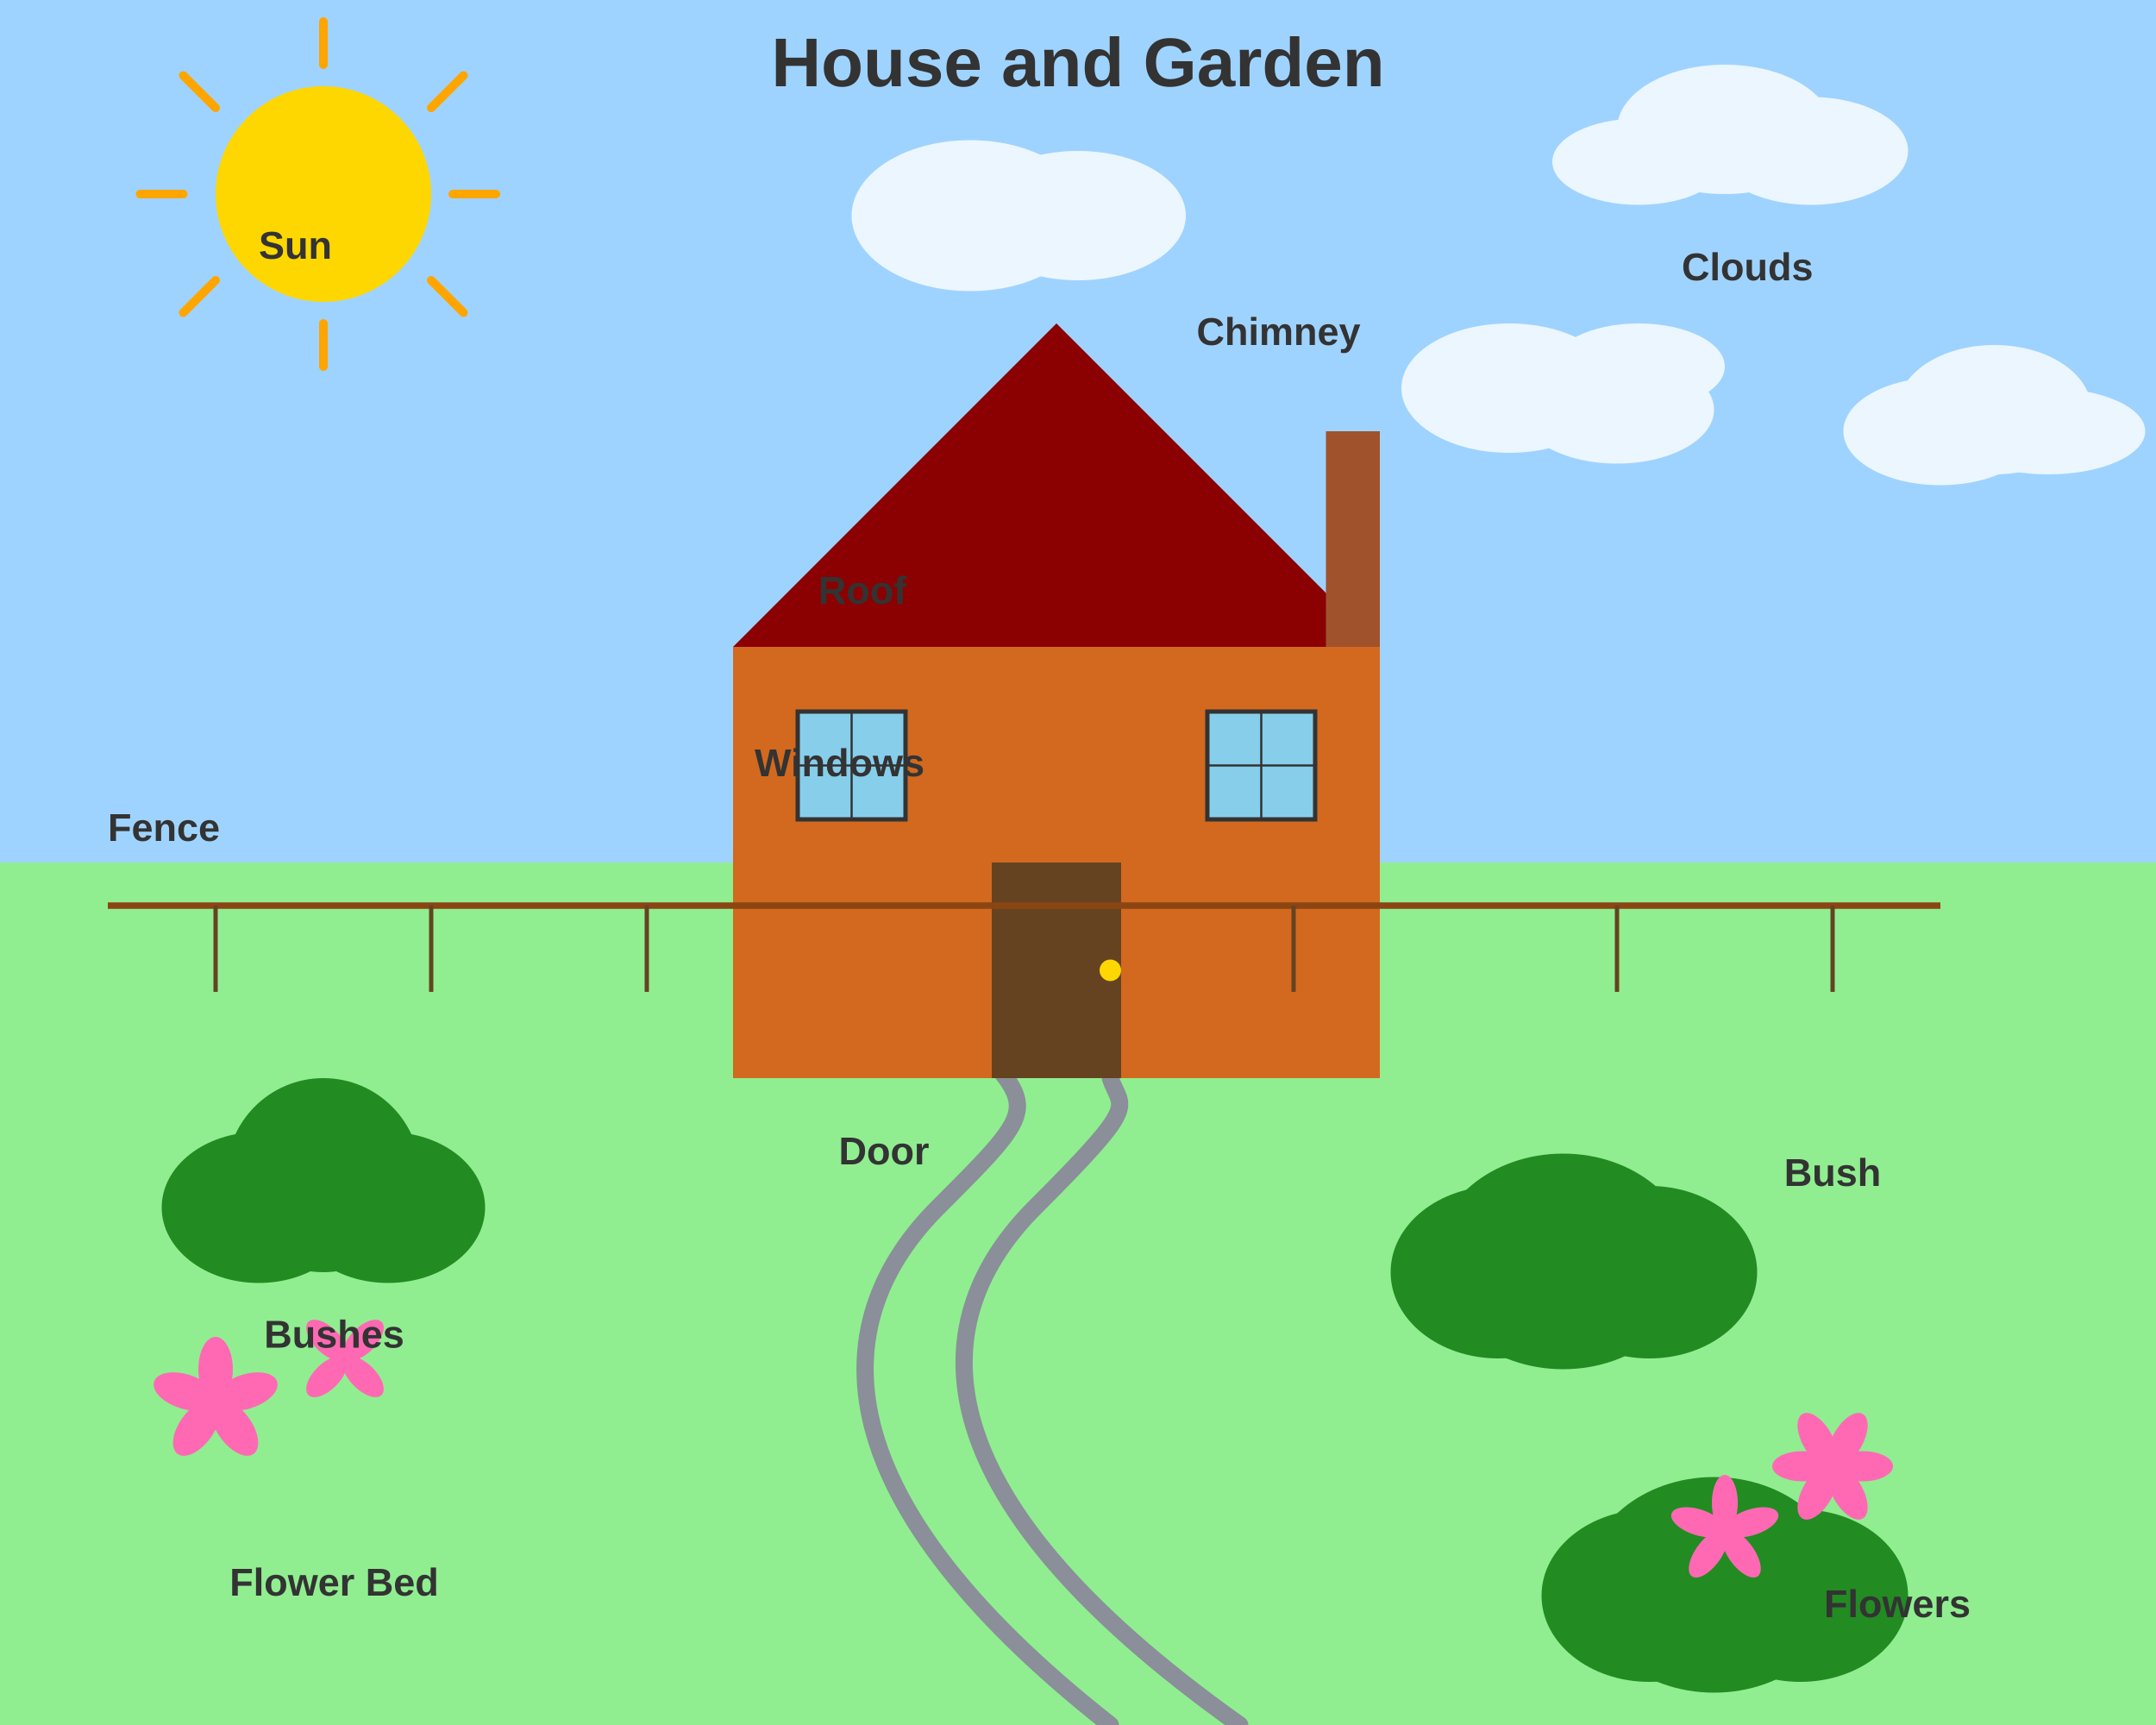
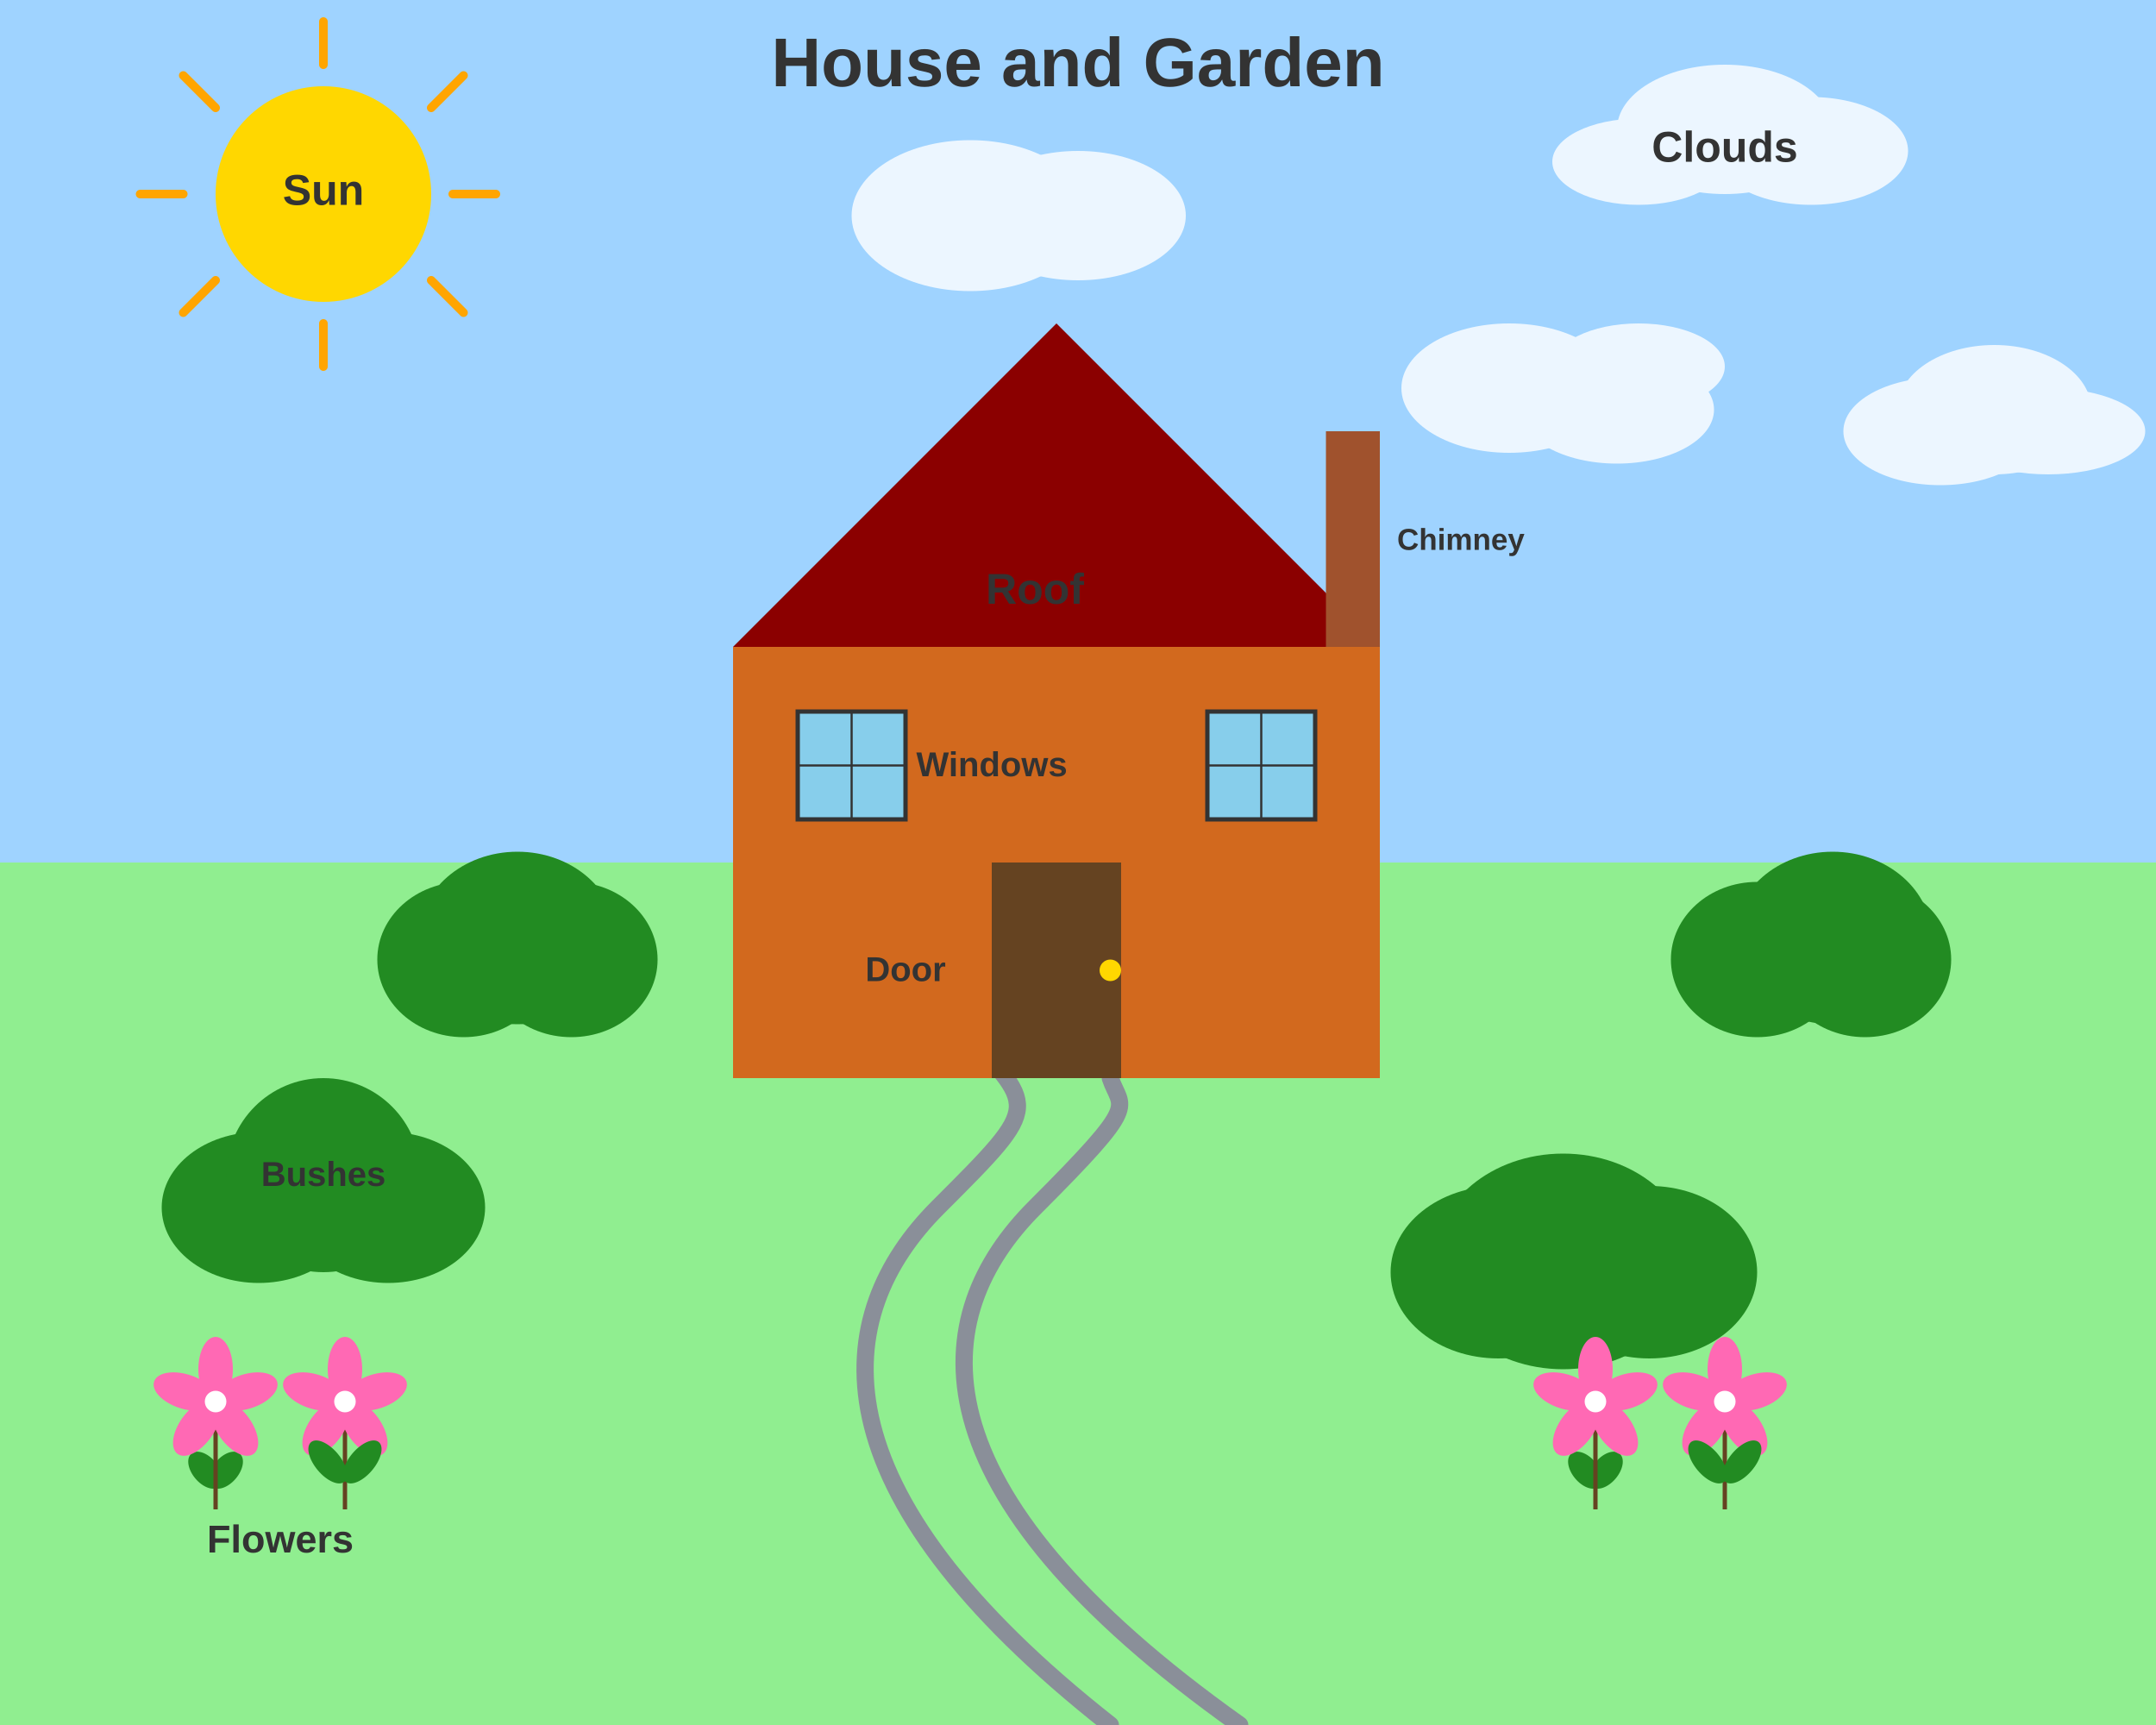
<svg xmlns="http://www.w3.org/2000/svg" viewBox="0 0 1000 800" width="1000" height="800">
  <defs>
    <style>
      /* BACKGROUNDS */
      .sky { fill: #9FD3FF; }
      .grass { fill: #90EE90; }
      
      /* FILL COLORS (reusable) */
      .gold { fill: #FFD700; }
      .dark-orange { fill: #D2691E; }
      .brown { fill: #654321; }
      .brown-light { fill: #A0522D; }
      .dark-red { fill: #8B0000; }
      .red { fill: #FF6347; }
      .pink { fill: #FF69B4; }
      .light-blue { fill: #87CEEB; stroke: #333; stroke-width: 2; }
      .dark-green { fill: #228B22;}
      .white { fill: #FFFFFF;}
      
      /* STROKE COLORS */
      .orange { stroke: #FFA500; stroke-width: 4; }
      .brown-stroke { stroke: #654321; stroke-width: 2; }
      .brown-dark { stroke: #8B4513; stroke-width: 3; }
      .gray-stroke { stroke: #333; stroke-width: 1; }
      .gray-path { fill: none; stroke: #8A8F99; stroke-width: 8; stroke-linecap: round; }
      
      /* TEXT */
-       .text { font-family: Arial, sans-serif; font-size: 18px; font-weight: bold; fill: #333; }
+       .text { font-family: Arial, sans-serif; font-weight: bold; fill: #333; }
      .title { font-family: Arial, sans-serif; font-size: 32px; font-weight: bold; fill: #333; }
    </style>
  </defs>
  <rect class="sky" width="1000" height="400" />
  <rect class="grass" y="400" width="1000" height="400" />
  <g id="sun">
    <circle class="gold" cx="150" cy="90" r="50" />
    <line class="orange" x1="150" y1="30" x2="150" y2="10" stroke-linecap="round" />
    <line class="orange" x1="150" y1="150" x2="150" y2="170" stroke-linecap="round" />
    <line class="orange" x1="85" y1="90" x2="65" y2="90" stroke-linecap="round" />
    <line class="orange" x1="210" y1="90" x2="230" y2="90" stroke-linecap="round" />
    <line class="orange" x1="100" y1="50" x2="85" y2="35" stroke-linecap="round" />
    <line class="orange" x1="200" y1="50" x2="215" y2="35" stroke-linecap="round" />
    <line class="orange" x1="100" y1="130" x2="85" y2="145" stroke-linecap="round" />
    <line class="orange" x1="200" y1="130" x2="215" y2="145" stroke-linecap="round" />
  </g>
  <g id="clouds" opacity="0.8">
    <ellipse class="white" cx="800" cy="60" rx="50" ry="30" />
    <ellipse class="white" cx="840" cy="70" rx="45" ry="25" />
    <ellipse class="white" cx="760" cy="75" rx="40" ry="20" />
    <ellipse class="white" cx="450" cy="100" rx="55" ry="35" />
    <ellipse class="white" cx="500" cy="100" rx="50" ry="30" />
    <ellipse class="white" cx="700" cy="180" rx="50" ry="30" />
    <ellipse class="white" cx="750" cy="190" rx="45" ry="25" />
    <ellipse class="white" cx="760" cy="170" rx="40" ry="20" />
    <ellipse class="white" cx="900" cy="200" rx="45" ry="25" />
    <ellipse class="white" cx="950" cy="200" rx="45" ry="20" />
    <ellipse class="white" cx="925" cy="190" rx="45" ry="30" />
  </g>
  <g id="garden-paths">
    <path class="gray-path" d="M 515 800 C 375 690 385 610 435 560 S 480 515 445 475" />
    <path class="gray-path" d="M 575 800 C 420 690 430 610 480 560 S 520 515 515 500" />
  </g>
  <g id="house" transform="translate(90, 0)">
    <rect class="dark-orange" x="250" y="300" width="300" height="200" />
    <polygon class="dark-red" points="250,300 400,150 550,300" />
    <g id="window-left">
      <rect class="light-blue" x="280" y="330" width="50" height="50" />
      <line class="gray-stroke" x1="305" y1="330" x2="305" y2="380" />
      <line class="gray-stroke" x1="280" y1="355" x2="330" y2="355" />
    </g>
    <g id="window-right">
      <rect class="light-blue" x="470" y="330" width="50" height="50" />
      <line class="gray-stroke" x1="495" y1="330" x2="495" y2="380" />
      <line class="gray-stroke" x1="470" y1="355" x2="520" y2="355" />
    </g>
    <rect class="brown" x="370" y="400" width="60" height="100" />
    <circle class="gold" cx="425" cy="450" r="5" />
    <rect class="brown-light" x="525" y="200" width="25" height="100" />
  </g>
  <g id="bushes">
    <ellipse class="dark-green" cx="120" cy="560" rx="45" ry="35" />
    <ellipse class="dark-green" cx="180" cy="560" rx="45" ry="35" />
    <ellipse class="dark-green" cx="150" cy="545" rx="45" ry="45" />
+     <ellipse class="dark-green" cx="240" cy="435" rx="46" ry="40" />
+     <ellipse class="dark-green" cx="215" cy="445" rx="40" ry="36" />
+     <ellipse class="dark-green" cx="265" cy="445" rx="40" ry="36" />
    <ellipse class="dark-green" cx="725" cy="585" rx="60" ry="50" />
    <ellipse class="dark-green" cx="695" cy="590" rx="50" ry="40" />
    <ellipse class="dark-green" cx="765" cy="590" rx="50" ry="40" />
-     <ellipse class="dark-green" cx="795" cy="735" rx="60" ry="50" />
-     <ellipse class="dark-green" cx="765" cy="740" rx="50" ry="40" />
-     <ellipse class="dark-green" cx="835" cy="740" rx="50" ry="40" />
+     <ellipse class="dark-green" cx="850" cy="435" rx="46" ry="40" />
+     <ellipse class="dark-green" cx="815" cy="445" rx="40" ry="36" />
+     <ellipse class="dark-green" cx="865" cy="445" rx="40" ry="36" />
  </g>
  <g id="flower-bed-1" transform="translate(100, 650)">
-     <g transform="rotate(0)">
-       <circle class="gold" cx="0" cy="0" r="8" />
-       <g transform="rotate(0)">
-         <ellipse class="pink" cx="0" cy="-15" rx="8" ry="15" />
-       </g>
+     <ellipse class="dark-green" cx="-8" cy="33" rx="6" ry="10" transform="rotate(-40 -8 28)" />
+     <ellipse class="dark-green" cx="8" cy="33" rx="6" ry="10" transform="rotate(40 8 28)" />
+     <line class="brown-stroke" x1="0" y1="0" x2="0" y2="50" />
+     <ellipse class="pink" cx="0" cy="-15" rx="8" ry="15" />
+     <g transform="rotate(72)">
+       <ellipse class="pink" cx="0" cy="-15" rx="8" ry="15" />
+     </g>
+     <g transform="rotate(144)">
+       <ellipse class="pink" cx="0" cy="-15" rx="8" ry="15" />
+     </g>
+     <g transform="rotate(216)">
+       <ellipse class="pink" cx="0" cy="-15" rx="8" ry="15" />
+     </g>
+     <g transform="rotate(288)">
+       <ellipse class="pink" cx="0" cy="-15" rx="8" ry="15" />
+     </g>
+     <circle class="white" cx="0" cy="0" r="5" />
+     <g transform="translate(60, 0)">
+       <line class="brown-stroke" x1="0" y1="0" x2="0" y2="50" />
+       <ellipse class="pink" cx="0" cy="-15" rx="8" ry="15" />
      <g transform="rotate(72)">
        <ellipse class="pink" cx="0" cy="-15" rx="8" ry="15" />
      </g>
      <g transform="rotate(144)">
        <ellipse class="pink" cx="0" cy="-15" rx="8" ry="15" />
      </g>
      <g transform="rotate(216)">
        <ellipse class="pink" cx="0" cy="-15" rx="8" ry="15" />
      </g>
      <g transform="rotate(288)">
        <ellipse class="pink" cx="0" cy="-15" rx="8" ry="15" />
      </g>
-     </g>
-     <g transform="translate(60, -20) rotate(45)">
-       <circle class="gold" cx="0" cy="0" r="6" />
-       <g transform="rotate(0)">
-         <ellipse class="pink" cx="0" cy="-12" rx="6" ry="12" />
-       </g>
-       <g transform="rotate(90)">
-         <ellipse class="pink" cx="0" cy="-12" rx="6" ry="12" />
-       </g>
-       <g transform="rotate(180)">
-         <ellipse class="pink" cx="0" cy="-12" rx="6" ry="12" />
-       </g>
-       <g transform="rotate(270)">
-         <ellipse class="pink" cx="0" cy="-12" rx="6" ry="12" />
-       </g>
+       <circle class="white" cx="0" cy="0" r="5" />
+       <ellipse class="dark-green" cx="-8" cy="28" rx="6" ry="12" transform="rotate(-40 -8 28)" />
+       <ellipse class="dark-green" cx="8" cy="28" rx="6" ry="12" transform="rotate(40 8 28)" />
    </g>
  </g>
-   <g id="flower-bed-2" transform="translate(850, 680)">
-     <g transform="rotate(30)">
-       <circle class="gold" cx="0" cy="0" r="7" />
-       <g transform="rotate(0)">
-         <ellipse class="pink" cx="0" cy="-14" rx="7" ry="14" />
-       </g>
-       <g transform="rotate(60)">
-         <ellipse class="pink" cx="0" cy="-14" rx="7" ry="14" />
-       </g>
-       <g transform="rotate(120)">
-         <ellipse class="pink" cx="0" cy="-14" rx="7" ry="14" />
-       </g>
-       <g transform="rotate(180)">
-         <ellipse class="pink" cx="0" cy="-14" rx="7" ry="14" />
-       </g>
-       <g transform="rotate(240)">
-         <ellipse class="pink" cx="0" cy="-14" rx="7" ry="14" />
-       </g>
-       <g transform="rotate(300)">
-         <ellipse class="pink" cx="0" cy="-14" rx="7" ry="14" />
-       </g>
+   <g id="flower-bed-2" transform="translate(740, 650)">
+     <ellipse class="dark-green" cx="-8" cy="33" rx="6" ry="10" transform="rotate(-40 -8 28)" />
+     <ellipse class="dark-green" cx="8" cy="33" rx="6" ry="10" transform="rotate(40 8 28)" />
+     <line class="brown-stroke" x1="0" y1="0" x2="0" y2="50" />
+     <ellipse class="pink" cx="0" cy="-15" rx="8" ry="15" />
+     <g transform="rotate(72)">
+       <ellipse class="pink" cx="0" cy="-15" rx="8" ry="15" />
    </g>
-     <g transform="translate(-50, 30)">
-       <circle class="red" cx="0" cy="0" r="6" />
-       <g transform="rotate(0)">
-         <ellipse class="pink" cx="0" cy="-13" rx="6" ry="13" />
-       </g>
+     <g transform="rotate(144)">
+       <ellipse class="pink" cx="0" cy="-15" rx="8" ry="15" />
+     </g>
+     <g transform="rotate(216)">
+       <ellipse class="pink" cx="0" cy="-15" rx="8" ry="15" />
+     </g>
+     <g transform="rotate(288)">
+       <ellipse class="pink" cx="0" cy="-15" rx="8" ry="15" />
+     </g>
+     <circle class="white" cx="0" cy="0" r="5" />
+     <g transform="translate(60, 0)">
+       <line class="brown-stroke" x1="0" y1="0" x2="0" y2="50" />
+       <ellipse class="pink" cx="0" cy="-15" rx="8" ry="15" />
      <g transform="rotate(72)">
-         <ellipse class="pink" cx="0" cy="-13" rx="6" ry="13" />
+         <ellipse class="pink" cx="0" cy="-15" rx="8" ry="15" />
      </g>
      <g transform="rotate(144)">
-         <ellipse class="pink" cx="0" cy="-13" rx="6" ry="13" />
+         <ellipse class="pink" cx="0" cy="-15" rx="8" ry="15" />
      </g>
      <g transform="rotate(216)">
-         <ellipse class="pink" cx="0" cy="-13" rx="6" ry="13" />
+         <ellipse class="pink" cx="0" cy="-15" rx="8" ry="15" />
      </g>
      <g transform="rotate(288)">
-         <ellipse class="pink" cx="0" cy="-13" rx="6" ry="13" />
+         <ellipse class="pink" cx="0" cy="-15" rx="8" ry="15" />
      </g>
+       <circle class="white" cx="0" cy="0" r="5" />
+       <ellipse class="dark-green" cx="-8" cy="28" rx="6" ry="12" transform="rotate(-40 -8 28)" />
+       <ellipse class="dark-green" cx="8" cy="28" rx="6" ry="12" transform="rotate(40 8 28)" />
    </g>
-   </g>
-   <g id="fence">
-     <line class="brown-dark" x1="50" y1="420" x2="900" y2="420" />
-     <line class="brown-stroke" x1="100" y1="420" x2="100" y2="460" />
-     <line class="brown-stroke" x1="200" y1="420" x2="200" y2="460" />
-     <line class="brown-stroke" x1="300" y1="420" x2="300" y2="460" />
-     <line class="brown-stroke" x1="600" y1="420" x2="600" y2="460" />
-     <line class="brown-stroke" x1="750" y1="420" x2="750" y2="460" />
-     <line class="brown-stroke" x1="850" y1="420" x2="850" y2="460" />
  </g>
  <g id="labels">
    <text class="title" x="500" y="40" text-anchor="middle">
      House and Garden
    </text>
-     <text class="text" x="120" y="120" font-size="20">Sun</text>
-     <text class="text" x="780" y="130" font-size="20">Clouds</text>
-     <text class="text" x="400" y="280" text-anchor="middle" font-size="20">Roof</text>
-     <text class="text" x="350" y="360" font-size="16">Windows</text>
-     <text class="text" x="410" y="540" text-anchor="middle" font-size="16">Door</text>
-     <text class="text" x="555" y="160" font-size="14">Chimney</text>
-     <text class="text" x="155" y="625" text-anchor="middle" font-size="16">Bushes</text>
-     <text class="text" x="155" y="740" text-anchor="middle" font-size="18">Flower Bed</text>
-     <text class="text" x="850" y="550" text-anchor="middle" font-size="16">Bush</text>
-     <text class="text" x="880" y="750" text-anchor="middle" font-size="18">Flowers</text>
-     <text class="text" x="50" y="390" font-size="16">Fence</text>
+     <text class="text" x="150" y="95" text-anchor="middle" font-size="20">Sun</text>
+     <text class="text" x="800" y="75" text-anchor="middle" font-size="20">Clouds</text>
+     <text class="text" x="480" y="280" text-anchor="middle" font-size="20">Roof</text>
+     <text class="text" x="425" y="360" font-size="16">Windows</text>
+     <text class="text" x="420" y="455" text-anchor="middle" font-size="16">Door</text>
+     <text class="text" x="648" y="255" font-size="14">Chimney</text>
+     <text class="text" x="150" y="550" text-anchor="middle" font-size="16">Bushes</text>
+     <text class="text" x="130" y="720" text-anchor="middle" font-size="18">Flowers</text>
  </g>
</svg>
